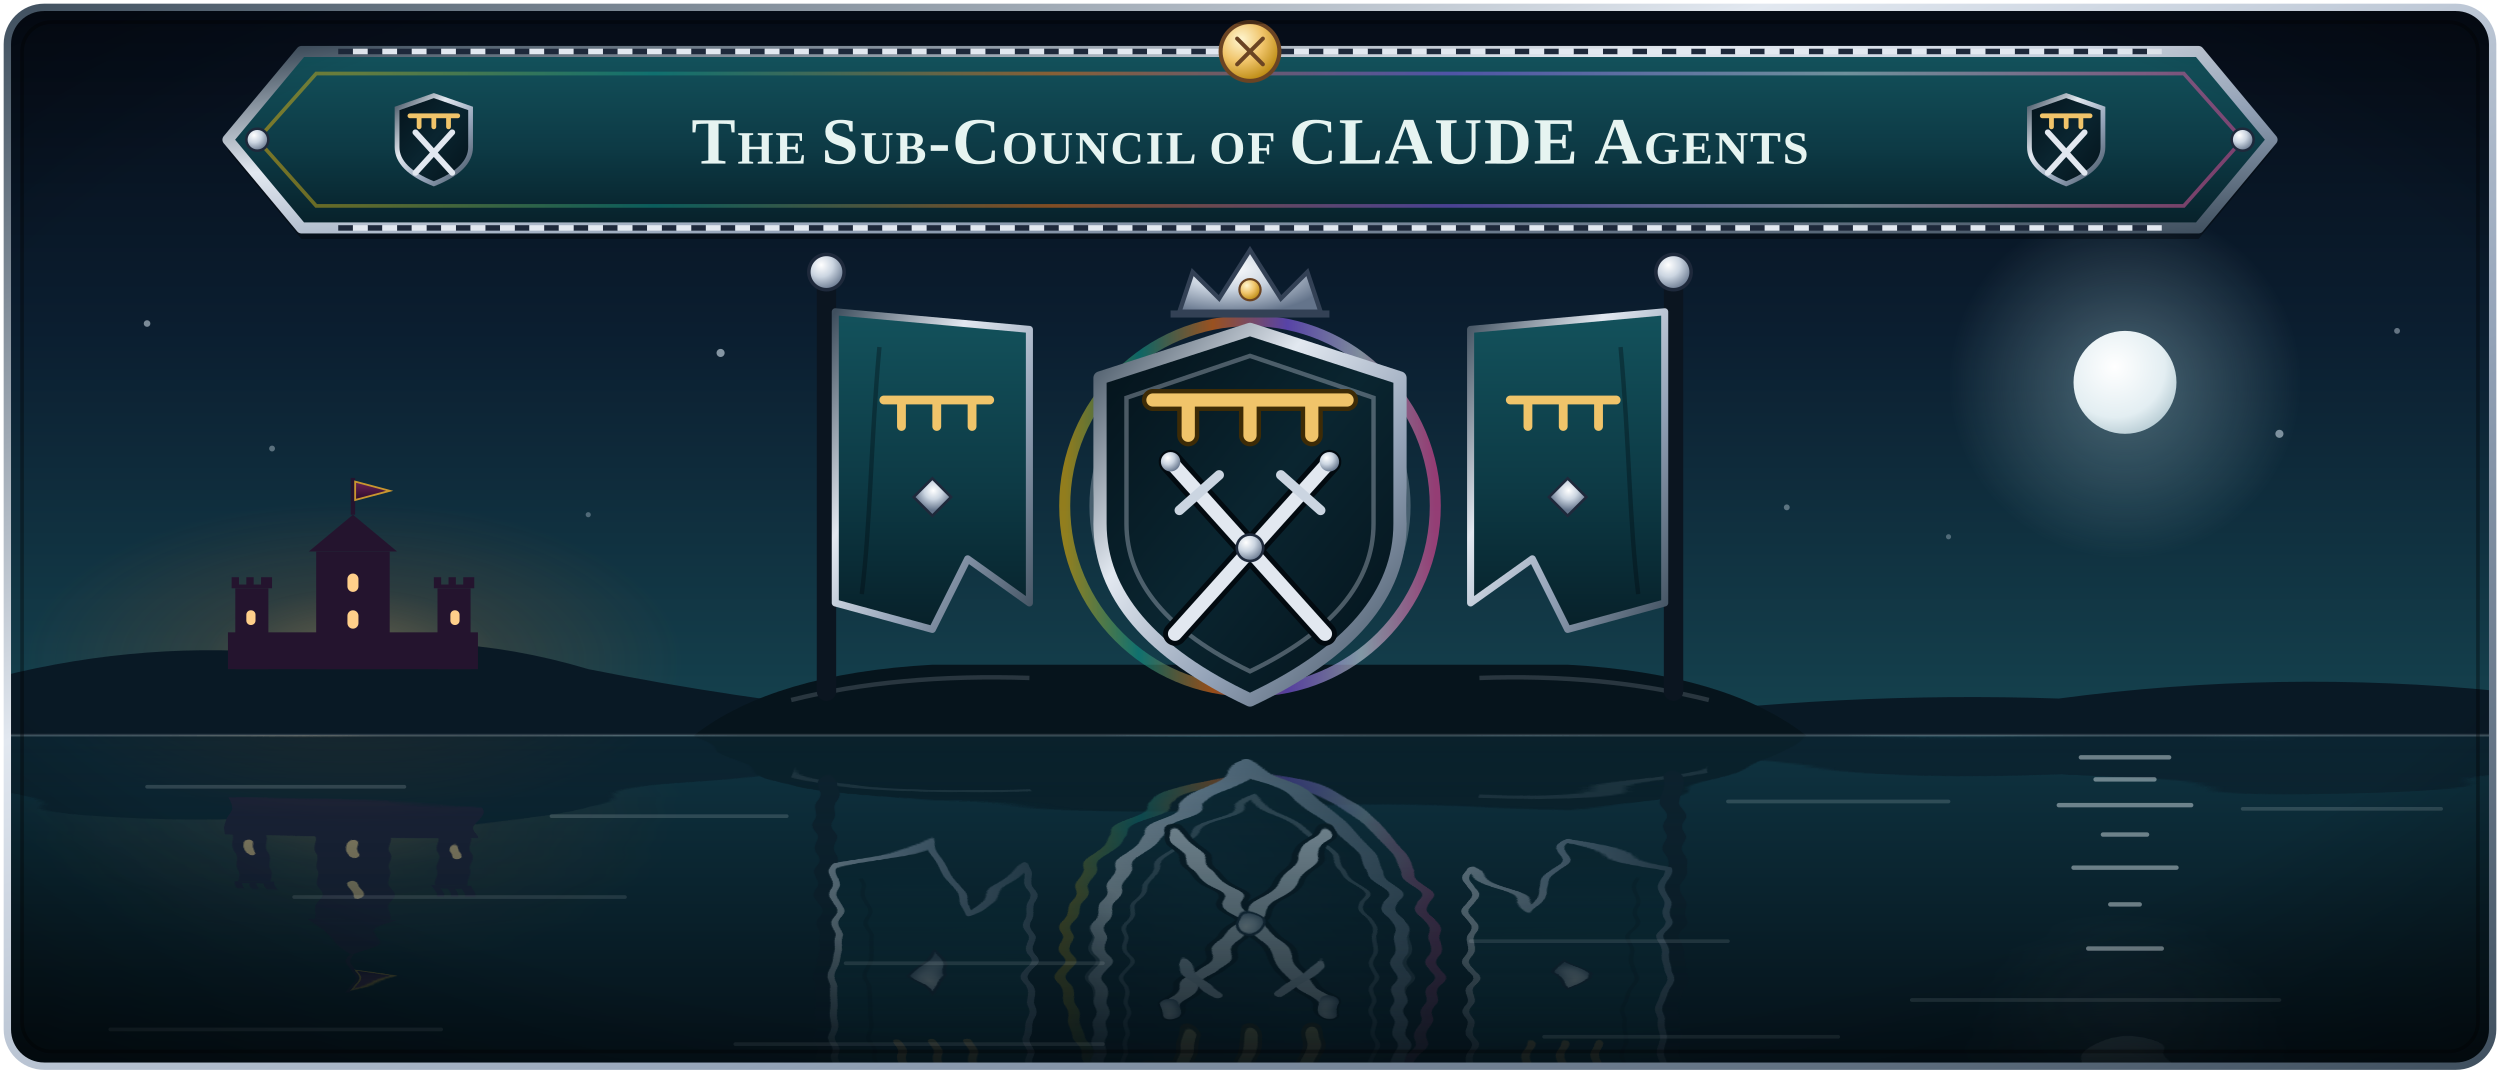
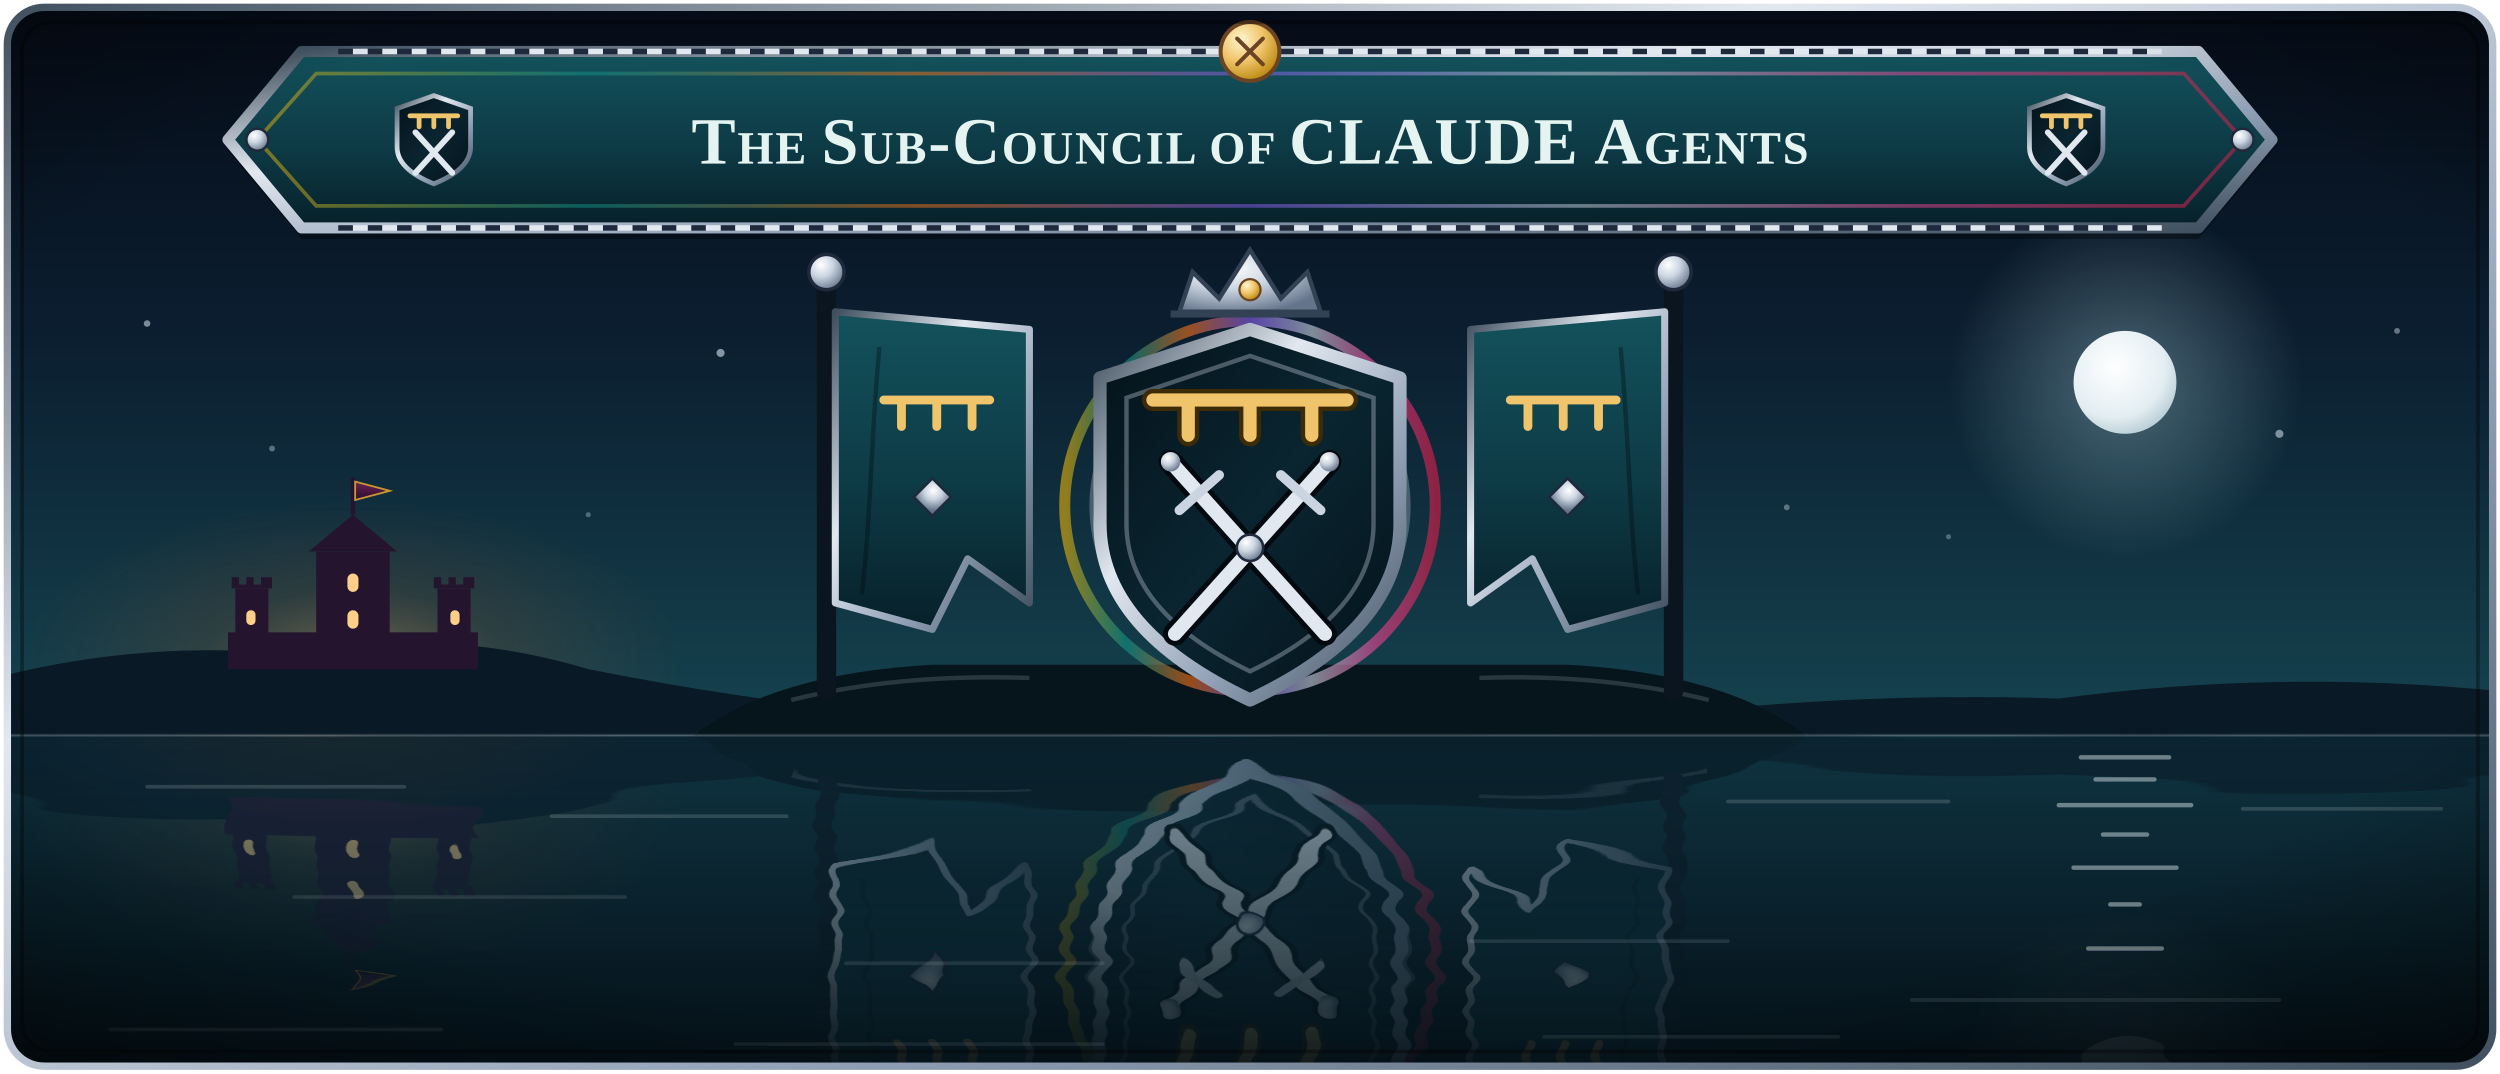
<svg xmlns="http://www.w3.org/2000/svg" width="680" height="292" viewBox="0 0 680 292" role="img" aria-label="Seal and banner of The Sub-Council of CLAUDE Agents">
  <defs>
    <linearGradient id="bnSky" x1="0" y1="0" x2="0" y2="1">
      <stop offset="0%" stop-color="#050b16" />
      <stop offset="45%" stop-color="#0b1e30" />
      <stop offset="100%" stop-color="#15434f" />
    </linearGradient>
    <linearGradient id="bnWater" x1="0" y1="0" x2="0" y2="1">
      <stop offset="0%" stop-color="#0f3442" />
      <stop offset="100%" stop-color="#040f16" />
    </linearGradient>
    <radialGradient id="bnMoonGlow" cx="0.5" cy="0.5" r="0.5">
      <stop offset="0%" stop-color="#bfe6ee" stop-opacity="0.35" />
      <stop offset="100%" stop-color="#bfe6ee" stop-opacity="0" />
    </radialGradient>
    <radialGradient id="bnMoon" cx="40%" cy="35%" r="70%">
      <stop offset="0%" stop-color="#ffffff" />
      <stop offset="70%" stop-color="#e3eef2" />
      <stop offset="100%" stop-color="#b6cbd3" />
    </radialGradient>
    <radialGradient id="bnLiegeGlow" cx="0.5" cy="0.5" r="0.5">
      <stop offset="0%" stop-color="#ffb968" stop-opacity="0.4" />
      <stop offset="45%" stop-color="#d0641f" stop-opacity="0.14" />
      <stop offset="100%" stop-color="#d0641f" stop-opacity="0" />
    </radialGradient>
    <linearGradient id="bnSilver" x1="0%" y1="0%" x2="100%" y2="100%">
      <stop offset="0%" stop-color="#3f4f5e" />
      <stop offset="35%" stop-color="#e2e8f0" />
      <stop offset="65%" stop-color="#94a3b8" />
      <stop offset="100%" stop-color="#3f4f5e" />
    </linearGradient>
    <linearGradient id="bnRod" x1="0%" y1="0%" x2="0%" y2="100%">
      <stop offset="0%" stop-color="#f8fafc" />
      <stop offset="50%" stop-color="#94a3b8" />
      <stop offset="100%" stop-color="#334155" />
    </linearGradient>
    <linearGradient id="bnTide" x1="0" y1="0" x2="0" y2="1">
      <stop offset="0%" stop-color="#13525c" />
      <stop offset="55%" stop-color="#0d3a45" />
      <stop offset="100%" stop-color="#072029" />
    </linearGradient>
    <linearGradient id="bnCap" x1="0%" y1="0%" x2="100%" y2="100%">
      <stop offset="0%" stop-color="#04121a" />
      <stop offset="50%" stop-color="#0a2530" />
      <stop offset="100%" stop-color="#04121a" />
    </linearGradient>
    <linearGradient id="bnMembers" x1="0%" y1="0%" x2="100%" y2="0%">
      <stop offset="0%" stop-color="#eab308" />
-       <stop offset="20%" stop-color="#0d9488" />
-       <stop offset="40%" stop-color="#f97316" />
-       <stop offset="60%" stop-color="#8b5cf6" />
-       <stop offset="80%" stop-color="#cbd5e1" />
-       <stop offset="100%" stop-color="#ec4899" />
+       <stop offset="16.67%" stop-color="#0d9488" />
+       <stop offset="33.33%" stop-color="#f97316" />
+       <stop offset="50%" stop-color="#8b5cf6" />
+       <stop offset="66.67%" stop-color="#cbd5e1" />
+       <stop offset="83.33%" stop-color="#ec4899" />
+       <stop offset="100%" stop-color="#e11d48" />
    </linearGradient>
    <radialGradient id="bnGem" cx="35%" cy="30%" r="75%">
      <stop offset="0%" stop-color="#ffffff" />
      <stop offset="45%" stop-color="#cbd5e1" />
      <stop offset="100%" stop-color="#64748b" />
    </radialGradient>
    <radialGradient id="bnGold" cx="35%" cy="30%" r="75%">
      <stop offset="0%" stop-color="#fff6d0" />
      <stop offset="50%" stop-color="#f0c46a" />
      <stop offset="100%" stop-color="#b8860b" />
    </radialGradient>
    <linearGradient id="bnPlum" x1="0" y1="0" x2="0" y2="1">
      <stop offset="0%" stop-color="#6b2455" />
      <stop offset="100%" stop-color="#2b0b2d" />
    </linearGradient>
    <linearGradient id="bnFadeGrad" x1="0" y1="200" x2="0" y2="292" gradientUnits="userSpaceOnUse">
      <stop offset="0%" stop-color="#ffffff" stop-opacity="0.6" />
      <stop offset="100%" stop-color="#ffffff" stop-opacity="0.05" />
    </linearGradient>
    <mask id="bnFade" maskUnits="userSpaceOnUse" x="0" y="200" width="680" height="92">
      <rect x="0" y="200" width="680" height="92" fill="url(#bnFadeGrad)" />
    </mask>
    <filter id="bnRipple" filterUnits="userSpaceOnUse" x="0" y="196" width="680" height="96">
      <feTurbulence type="fractalNoise" baseFrequency="0.01 0.22" numOctaves="1" seed="11" result="noise" />
      <feDisplacementMap in="SourceGraphic" in2="noise" scale="7" xChannelSelector="R" yChannelSelector="G" />
    </filter>
    <radialGradient id="bnVignette" cx="50%" cy="45%" r="75%">
      <stop offset="0%" stop-color="#000000" stop-opacity="0" />
      <stop offset="70%" stop-color="#000000" stop-opacity="0" />
      <stop offset="100%" stop-color="#000000" stop-opacity="0.5" />
    </radialGradient>
    <clipPath id="bnClip">
      <rect x="2" y="2" width="676" height="288" rx="10" />
    </clipPath>
  </defs>
  <g clip-path="url(#bnClip)">
    <rect width="680" height="200" fill="url(#bnSky)" />
    <rect y="200" width="680" height="92" fill="url(#bnWater)" />
    <g fill="#eaf6ff">
      <circle cx="40" cy="88" r="0.9" opacity="0.5" />
      <circle cx="74" cy="122" r="0.8" opacity="0.35" />
      <circle cx="196" cy="96" r="1.1" opacity="0.55" />
      <circle cx="232" cy="134" r="0.8" opacity="0.35" />
      <circle cx="452" cy="100" r="1" opacity="0.5" />
      <circle cx="486" cy="138" r="0.8" opacity="0.35" />
      <circle cx="620" cy="118" r="1.1" opacity="0.5" />
      <circle cx="652" cy="90" r="0.8" opacity="0.4" />
      <circle cx="160" cy="140" r="0.7" opacity="0.3" />
      <circle cx="530" cy="146" r="0.7" opacity="0.3" />
    </g>
    <g id="bnWorld">
      <circle cx="578" cy="104" r="48" fill="url(#bnMoonGlow)" />
      <circle cx="578" cy="104" r="14" fill="url(#bnMoon)" />
      <g transform="translate(0,24)">
        <ellipse cx="96" cy="156" rx="90" ry="44" fill="url(#bnLiegeGlow)" />
        <path d="M 0 176 L 0 160 Q 40 150 80 154 Q 120 146 160 158 Q 200 166 240 170 L 440 172 Q 500 164 560 166 Q 620 158 680 164 L 680 176 Z" fill="#091925" />
        <g fill="#24142e">
          <rect x="62" y="148" width="68" height="10" />
          <rect x="64" y="136" width="9" height="22" />
          <rect x="119" y="136" width="9" height="22" />
          <rect x="86" y="126" width="20" height="32" />
          <path d="M 84 126 L 96 116 L 108 126 Z" />
          <path d="M 63 136 L 63 133 L 65 133 L 65 135 L 67 135 L 67 133 L 69 133 L 69 135 L 71 135 L 71 133 L 74 133 L 74 136 Z" />
          <path d="M 118 136 L 118 133 L 120 133 L 120 135 L 122 135 L 122 133 L 124 133 L 124 135 L 126 135 L 126 133 L 129 133 L 129 136 Z" />
          <rect x="95.4" y="106" width="1.2" height="10" />
        </g>
        <path d="M 96.6 107 L 106 109.5 L 96.6 112 Z" fill="url(#bnPlum)" stroke="#c9962f" stroke-width="0.5" />
        <g fill="#ffcf8a">
          <rect x="94.5" y="132" width="3" height="5" rx="1.5" />
          <rect x="94.5" y="142" width="3" height="5" rx="1.5" />
          <rect x="67" y="142" width="2.5" height="4" rx="1.2" />
          <rect x="122.5" y="142" width="2.5" height="4" rx="1.2" />
        </g>
      </g>
      <g transform="translate(340,200) scale(1.2) translate(-340,-176)">
        <path d="M 214 176 Q 232 162 268 160 L 412 160 Q 448 162 466 176 Z" fill="#06141c" />
        <path d="M 236 168 Q 260 162 290 163 M 392 163 Q 420 162 444 168" fill="none" stroke="#cbd5e1" stroke-opacity="0.18" stroke-width="1" />
        <g stroke="#0b1520" stroke-width="4.4" stroke-linecap="round">
          <line x1="244" y1="166" x2="244" y2="74" />
          <line x1="436" y1="166" x2="436" y2="74" />
        </g>
        <g stroke="url(#bnRod)" stroke-width="2.8" stroke-linecap="round">
          <line x1="244" y1="166" x2="244" y2="74" />
          <line x1="436" y1="166" x2="436" y2="74" />
        </g>
        <circle cx="244" cy="71" r="4" fill="url(#bnGem)" stroke="#1e293b" stroke-width="0.8" />
        <circle cx="436" cy="71" r="4" fill="url(#bnGem)" stroke="#1e293b" stroke-width="0.8" />
        <g stroke="url(#bnSilver)" stroke-width="1.6" stroke-linejoin="round">
          <path d="M 246 80 L 290 84 L 290 146 L 276 136 L 268 152 L 246 146 Z" fill="url(#bnTide)" />
          <path d="M 434 80 L 390 84 L 390 146 L 404 136 L 412 152 L 434 146 Z" fill="url(#bnTide)" />
        </g>
        <path d="M 256 88 C 254 110 254 128 252 144 M 424 88 C 426 110 426 128 428 144" fill="none" stroke="#020a10" stroke-opacity="0.35" stroke-width="1" />
        <g stroke="#f0c46a" stroke-width="2" stroke-linecap="round">
          <path d="M 257 100 L 281 100 M 261 100 L 261 106 M 269 100 L 269 106 M 277 100 L 277 106" />
          <path d="M 399 100 L 423 100 M 403 100 L 403 106 M 411 100 L 411 106 M 419 100 L 419 106" />
        </g>
        <rect width="6" height="6" fill="url(#bnGem)" stroke="#1e293b" stroke-width="0.6" transform="translate(268,122) rotate(45) translate(-3,-3)" />
        <rect width="6" height="6" fill="url(#bnGem)" stroke="#1e293b" stroke-width="0.6" transform="translate(412,122) rotate(45) translate(-3,-3)" />
        <circle cx="340" cy="124" r="42" fill="none" stroke="url(#bnMembers)" stroke-width="2.5" opacity="0.6" />
        <circle cx="340" cy="124" r="36" fill="none" stroke="#cbd5e1" stroke-width="0.8" opacity="0.3" />
        <path d="M 324 80 L 327 71 L 333 77 L 340 66 L 347 77 L 353 71 L 356 80 Z" fill="url(#bnGem)" stroke="#334155" stroke-width="1" />
        <line x1="322" y1="80.5" x2="358" y2="80.5" stroke="#334155" stroke-width="1.6" />
        <circle cx="340" cy="75" r="2.4" fill="url(#bnGold)" stroke="#6b4423" stroke-width="0.5" />
        <path d="M 340 84 L 374 95 L 374 128 Q 374 152 340 168 Q 306 152 306 128 L 306 95 Z" fill="url(#bnCap)" stroke="url(#bnSilver)" stroke-width="3" stroke-linejoin="round" />
        <path d="M 340 90 L 368 99.5 L 368 128 Q 368 148 340 161.5 Q 312 148 312 128 L 312 99.5 Z" fill="none" stroke="#cbd5e1" stroke-opacity="0.35" stroke-width="1" />
        <g stroke-linecap="round">
          <path d="M 322 114 L 357 153 M 358 114 L 323 153" stroke="#020a10" stroke-width="5.4" />
          <path d="M 322 114 L 357 153 M 358 114 L 323 153" stroke="#e2e8f0" stroke-width="3.2" />
          <path d="M 324 125 L 333 117 M 356 125 L 347 117" stroke="#cbd5e1" stroke-width="2.2" />
        </g>
        <circle cx="322" cy="114" r="2.2" fill="url(#bnGem)" />
        <circle cx="358" cy="114" r="2.2" fill="url(#bnGem)" />
        <circle cx="340" cy="133.5" r="3" fill="url(#bnGem)" stroke="#1e293b" stroke-width="0.6" />
        <g stroke="#3d2b06" stroke-width="5" stroke-linecap="round">
          <path d="M 318 100 L 362 100 M 326 100 L 326 108 M 340 100 L 340 108 M 354 100 L 354 108" />
        </g>
        <g stroke="#f0c46a" stroke-width="3" stroke-linecap="round">
          <path d="M 318 100 L 362 100 M 326 100 L 326 108 M 340 100 L 340 108 M 354 100 L 354 108" />
        </g>
      </g>
    </g>
    <g mask="url(#bnFade)">
      <g filter="url(#bnRipple)">
        <use href="#bnWorld" transform="matrix(1 0 0 -1 0 400)" />
      </g>
    </g>
    <g stroke="#e3eef2" stroke-linecap="round">
      <path d="M 566 206 L 590 206 M 570 212 L 586 212 M 560 219 L 596 219 M 572 227 L 584 227 M 564 236 L 592 236 M 574 246 L 582 246 M 568 258 L 588 258" stroke-opacity="0.45" stroke-width="1.2" />
      <path d="M 40 214 L 110 214 M 150 222 L 214 222 M 470 218 L 530 218 M 610 220 L 664 220" stroke-opacity="0.16" stroke-width="1" />
      <path d="M 80 244 L 170 244 M 230 262 L 300 262 M 400 256 L 470 256 M 520 272 L 620 272" stroke-opacity="0.11" stroke-width="1" />
      <path d="M 30 280 L 120 280 M 200 284 L 300 284 M 420 282 L 500 282" stroke-opacity="0.08" stroke-width="1" />
    </g>
    <line x1="0" y1="200" x2="680" y2="200" stroke="#cbd5e1" stroke-opacity="0.18" stroke-width="0.8" />
    <g>
      <path d="M 82 14 L 598 14 L 618 38 L 598 62 L 82 62 L 62 38 Z" fill="#000000" opacity="0.35" transform="translate(0,3)" />
      <path d="M 82 14 L 598 14 L 618 38 L 598 62 L 82 62 L 62 38 Z" fill="url(#bnTide)" stroke="url(#bnSilver)" stroke-width="3" stroke-linejoin="round" />
      <path d="M 86 20 L 594 20 L 610 38 L 594 56 L 86 56 L 70 38 Z" fill="none" stroke="url(#bnMembers)" stroke-width="1" opacity="0.5" />
      <line x1="92" y1="14" x2="588" y2="14" stroke="#1e293b" stroke-width="1.5" stroke-dasharray="4 4" />
      <line x1="92" y1="14" x2="588" y2="14" stroke="#e2e8f0" stroke-width="1.5" stroke-dasharray="4 4" stroke-dashoffset="4" />
      <line x1="92" y1="62" x2="588" y2="62" stroke="#1e293b" stroke-width="1.5" stroke-dasharray="4 4" />
      <line x1="92" y1="62" x2="588" y2="62" stroke="#e2e8f0" stroke-width="1.5" stroke-dasharray="4 4" stroke-dashoffset="4" />
      <circle cx="70" cy="38" r="3" fill="url(#bnGem)" stroke="#1e293b" stroke-width="0.7" />
      <circle cx="610" cy="38" r="3" fill="url(#bnGem)" stroke="#1e293b" stroke-width="0.7" />
      <g>
        <path d="M 118 26 L 128 29.5 L 128 40 Q 128 46 118 50 Q 108 46 108 40 L 108 29.5 Z" fill="url(#bnCap)" stroke="url(#bnSilver)" stroke-width="1.3" />
        <path d="M 113 36 L 123 47 M 123 36 L 113 47" stroke="#e2e8f0" stroke-width="1.6" stroke-linecap="round" />
        <path d="M 111.5 31.5 L 124.5 31.5 M 114 31.5 L 114 34.5 M 118 31.5 L 118 34.5 M 122 31.5 L 122 34.5" stroke="#f0c46a" stroke-width="1.3" stroke-linecap="round" />
        <path d="M 562 26 L 572 29.5 L 572 40 Q 572 46 562 50 Q 552 46 552 40 L 552 29.5 Z" fill="url(#bnCap)" stroke="url(#bnSilver)" stroke-width="1.3" />
        <path d="M 557 36 L 567 47 M 567 36 L 557 47" stroke="#e2e8f0" stroke-width="1.6" stroke-linecap="round" />
        <path d="M 555.5 31.5 L 568.5 31.5 M 558 31.5 L 558 34.5 M 562 31.5 L 562 34.5 M 566 31.5 L 566 34.5" stroke="#f0c46a" stroke-width="1.3" stroke-linecap="round" />
      </g>
      <circle cx="340" cy="14" r="8" fill="url(#bnGold)" stroke="#6b4423" stroke-width="1.1" />
      <path d="M 336.5 10.5 L 343.5 17.5 M 343.5 10.5 L 336.5 17.5" stroke="#6b4423" stroke-width="1.1" stroke-linecap="round" />
      <text x="340" y="44.5" text-anchor="middle" fill="#e6f4f1" font-family="Cinzel, Georgia, 'Times New Roman', serif" font-size="18" font-weight="700" letter-spacing="0.5" style="font-variant: small-caps">The Sub-Council of CLAUDE Agents</text>
    </g>
    <rect width="680" height="292" fill="url(#bnVignette)" />
  </g>
  <rect x="2" y="2" width="676" height="288" rx="10" fill="none" stroke="url(#bnSilver)" stroke-width="2" />
  <rect x="6" y="6" width="668" height="280" rx="8" fill="none" stroke="#000000" stroke-opacity="0.35" stroke-width="1" />
</svg>
